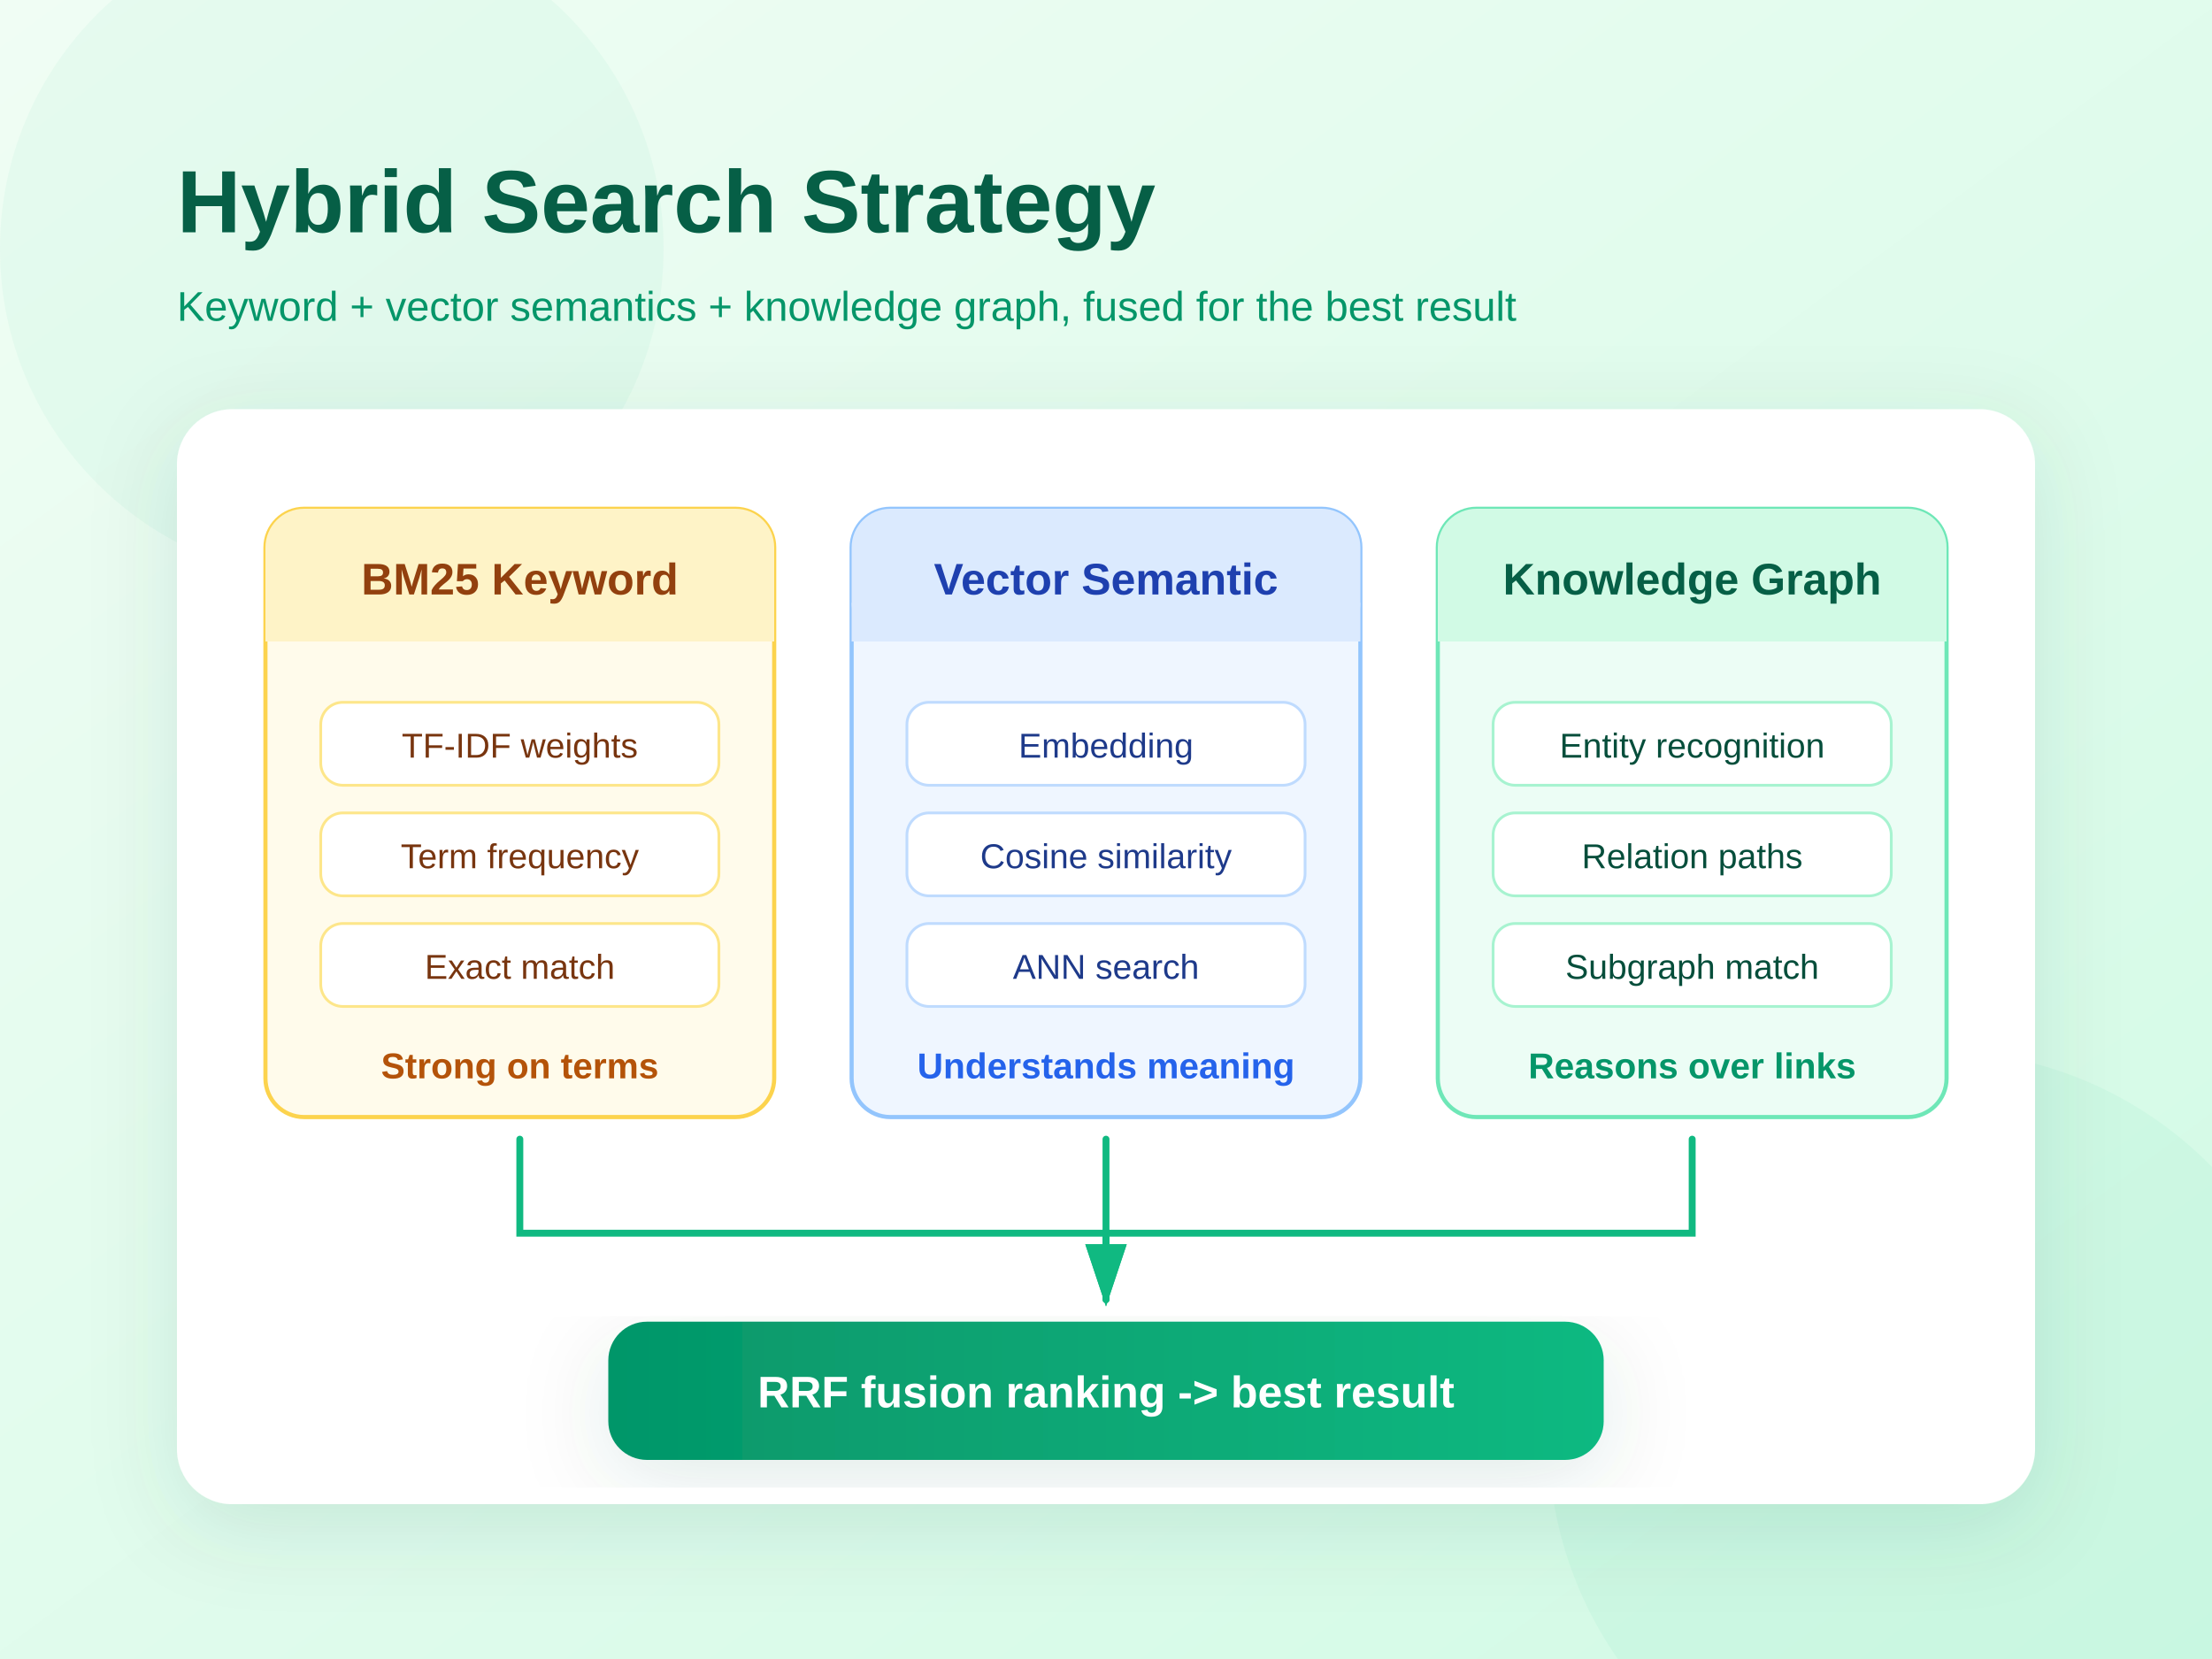
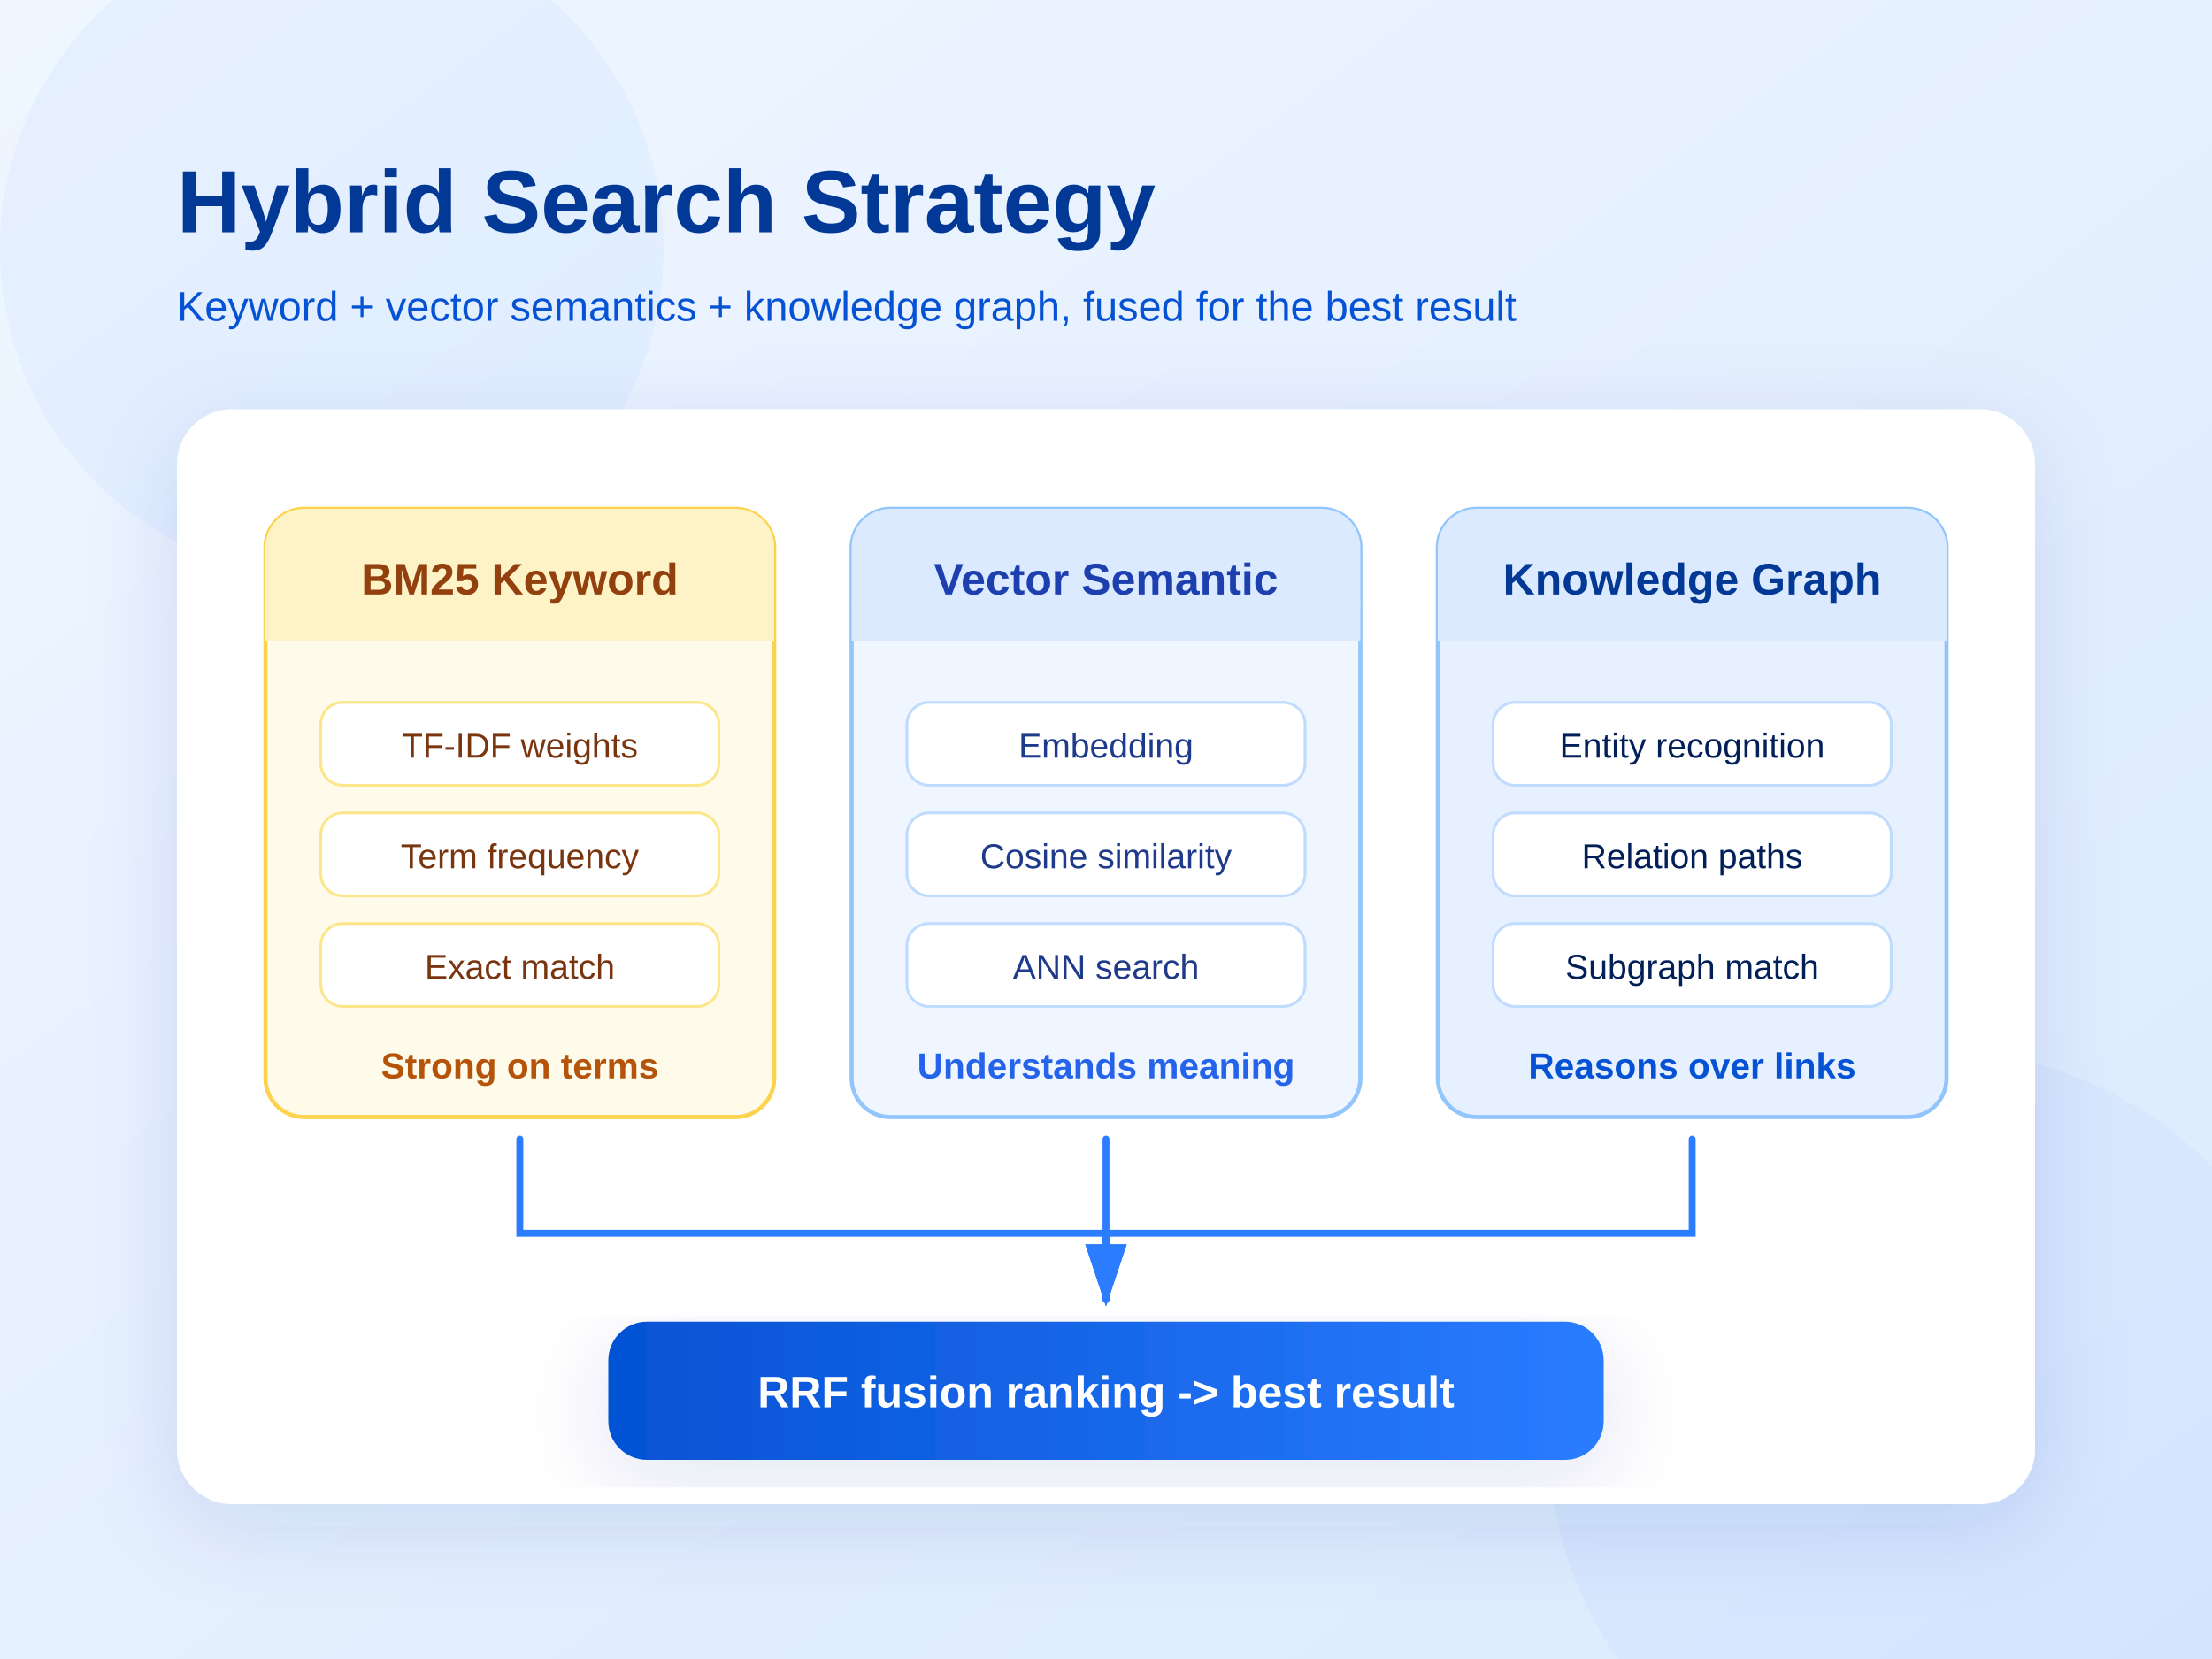
<svg xmlns="http://www.w3.org/2000/svg" viewBox="0 0 800 600">
  <defs>
    <linearGradient id="bg2" x1="0%" y1="0%" x2="100%" y2="100%">
-       <stop offset="0%" stop-color="#F0FDF4" />
-       <stop offset="100%" stop-color="#D1FAE5" />
+       <stop offset="0%" stop-color="#EFF6FF" />
+       <stop offset="100%" stop-color="#DBEAFE" />
    </linearGradient>
    <linearGradient id="brand2" x1="0%" y1="0%" x2="100%" y2="0%">
-       <stop offset="0%" stop-color="#059669" />
-       <stop offset="100%" stop-color="#10B981" />
+       <stop offset="0%" stop-color="#0552D4" />
+       <stop offset="100%" stop-color="#2B7CFF" />
    </linearGradient>
    <filter id="soft2" x="-20%" y="-20%" width="140%" height="140%">
-       <feDropShadow dx="0" dy="8" stdDeviation="16" flood-color="#065F46" flood-opacity="0.12" />
+       <feDropShadow dx="0" dy="8" stdDeviation="16" flood-color="#033996" flood-opacity="0.12" />
    </filter>
  </defs>
  <rect width="800" height="600" fill="url(#bg2)" />
-   <circle cx="120" cy="90" r="120" fill="#10B981" opacity="0.05" />
-   <circle cx="700" cy="520" r="140" fill="#34D399" opacity="0.06" />
-   <text x="64" y="84" font-family="Arial, sans-serif" font-size="32" font-weight="700" fill="#065F46">Hybrid Search Strategy</text>
-   <text x="64" y="116" font-family="Arial, sans-serif" font-size="15" fill="#059669">Keyword + vector semantics + knowledge graph, fused for the best result</text>
+   <circle cx="120" cy="90" r="120" fill="#2B7CFF" opacity="0.05" />
+   <circle cx="700" cy="520" r="140" fill="#4D97FF" opacity="0.06" />
+   <text x="64" y="84" font-family="Arial, sans-serif" font-size="32" font-weight="700" fill="#033996">Hybrid Search Strategy</text>
+   <text x="64" y="116" font-family="Arial, sans-serif" font-size="15" fill="#0552D4">Keyword + vector semantics + knowledge graph, fused for the best result</text>
  <g filter="url(#soft2)">
    <rect x="64" y="148" width="672" height="396" rx="20" fill="#FFFFFF" />
  </g>
  <g transform="translate(96, 184)">
    <rect width="184" height="220" rx="14" fill="#FFFBEB" stroke="#FCD34D" stroke-width="1.5" />
    <rect width="184" height="48" rx="14" fill="#FEF3C7" />
    <rect y="34" width="184" height="14" fill="#FEF3C7" />
    <text x="92" y="31" font-family="Arial, sans-serif" font-size="16" font-weight="700" fill="#92400E" text-anchor="middle">BM25 Keyword</text>
    <g font-family="Arial, sans-serif" font-size="12.5" fill="#78350F">
      <rect x="20" y="70" width="144" height="30" rx="8" fill="#FFFFFF" stroke="#FDE68A" />
      <text x="92" y="90" text-anchor="middle">TF-IDF weights</text>
      <rect x="20" y="110" width="144" height="30" rx="8" fill="#FFFFFF" stroke="#FDE68A" />
      <text x="92" y="130" text-anchor="middle">Term frequency</text>
      <rect x="20" y="150" width="144" height="30" rx="8" fill="#FFFFFF" stroke="#FDE68A" />
      <text x="92" y="170" text-anchor="middle">Exact match</text>
    </g>
    <text x="92" y="206" font-family="Arial, sans-serif" font-size="13" font-weight="600" fill="#B45309" text-anchor="middle">Strong on terms</text>
  </g>
  <g transform="translate(308, 184)">
    <rect width="184" height="220" rx="14" fill="#EFF6FF" stroke="#93C5FD" stroke-width="1.5" />
    <rect width="184" height="48" rx="14" fill="#DBEAFE" />
    <rect y="34" width="184" height="14" fill="#DBEAFE" />
    <text x="92" y="31" font-family="Arial, sans-serif" font-size="16" font-weight="700" fill="#1E40AF" text-anchor="middle">Vector Semantic</text>
    <g font-family="Arial, sans-serif" font-size="12.5" fill="#1E3A8A">
      <rect x="20" y="70" width="144" height="30" rx="8" fill="#FFFFFF" stroke="#BFDBFE" />
      <text x="92" y="90" text-anchor="middle">Embedding</text>
      <rect x="20" y="110" width="144" height="30" rx="8" fill="#FFFFFF" stroke="#BFDBFE" />
      <text x="92" y="130" text-anchor="middle">Cosine similarity</text>
      <rect x="20" y="150" width="144" height="30" rx="8" fill="#FFFFFF" stroke="#BFDBFE" />
      <text x="92" y="170" text-anchor="middle">ANN search</text>
    </g>
    <text x="92" y="206" font-family="Arial, sans-serif" font-size="13" font-weight="600" fill="#2563EB" text-anchor="middle">Understands meaning</text>
  </g>
  <g transform="translate(520, 184)">
-     <rect width="184" height="220" rx="14" fill="#ECFDF5" stroke="#6EE7B7" stroke-width="1.5" />
-     <rect width="184" height="48" rx="14" fill="#D1FAE5" />
-     <rect y="34" width="184" height="14" fill="#D1FAE5" />
-     <text x="92" y="31" font-family="Arial, sans-serif" font-size="16" font-weight="700" fill="#065F46" text-anchor="middle">Knowledge Graph</text>
-     <g font-family="Arial, sans-serif" font-size="12.5" fill="#064E3B">
-       <rect x="20" y="70" width="144" height="30" rx="8" fill="#FFFFFF" stroke="#A7F3D0" />
+     <rect width="184" height="220" rx="14" fill="#E7F0FE" stroke="#93C5FD" stroke-width="1.5" />
+     <rect width="184" height="48" rx="14" fill="#DBEAFE" />
+     <rect y="34" width="184" height="14" fill="#DBEAFE" />
+     <text x="92" y="31" font-family="Arial, sans-serif" font-size="16" font-weight="700" fill="#033996" text-anchor="middle">Knowledge Graph</text>
+     <g font-family="Arial, sans-serif" font-size="12.5" fill="#021F58">
+       <rect x="20" y="70" width="144" height="30" rx="8" fill="#FFFFFF" stroke="#BFDBFE" />
      <text x="92" y="90" text-anchor="middle">Entity recognition</text>
-       <rect x="20" y="110" width="144" height="30" rx="8" fill="#FFFFFF" stroke="#A7F3D0" />
+       <rect x="20" y="110" width="144" height="30" rx="8" fill="#FFFFFF" stroke="#BFDBFE" />
      <text x="92" y="130" text-anchor="middle">Relation paths</text>
-       <rect x="20" y="150" width="144" height="30" rx="8" fill="#FFFFFF" stroke="#A7F3D0" />
+       <rect x="20" y="150" width="144" height="30" rx="8" fill="#FFFFFF" stroke="#BFDBFE" />
      <text x="92" y="170" text-anchor="middle">Subgraph match</text>
    </g>
-     <text x="92" y="206" font-family="Arial, sans-serif" font-size="13" font-weight="600" fill="#059669" text-anchor="middle">Reasons over links</text>
+     <text x="92" y="206" font-family="Arial, sans-serif" font-size="13" font-weight="600" fill="#0552D4" text-anchor="middle">Reasons over links</text>
  </g>
-   <g stroke="#10B981" stroke-width="2.5" fill="none" stroke-linecap="round">
+   <g stroke="#2B7CFF" stroke-width="2.5" fill="none" stroke-linecap="round">
    <path d="M188 412 V446 H400 V470" marker-end="url(#arr2)" />
    <path d="M400 412 V470" marker-end="url(#arr2)" />
    <path d="M612 412 V446 H400" />
  </g>
  <g transform="translate(220, 478)">
    <rect width="360" height="50" rx="14" fill="url(#brand2)" filter="url(#soft2)" />
    <text x="180" y="31" font-family="Arial, sans-serif" font-size="16" font-weight="700" fill="#FFFFFF" text-anchor="middle">RRF fusion ranking -&gt; best result</text>
  </g>
  <defs>
    <marker id="arr2" markerWidth="9" markerHeight="9" refX="8" refY="3" orient="auto">
-       <polygon points="0 0, 9 3, 0 6" fill="#10B981" />
+       <polygon points="0 0, 9 3, 0 6" fill="#2B7CFF" />
    </marker>
  </defs>
</svg>
